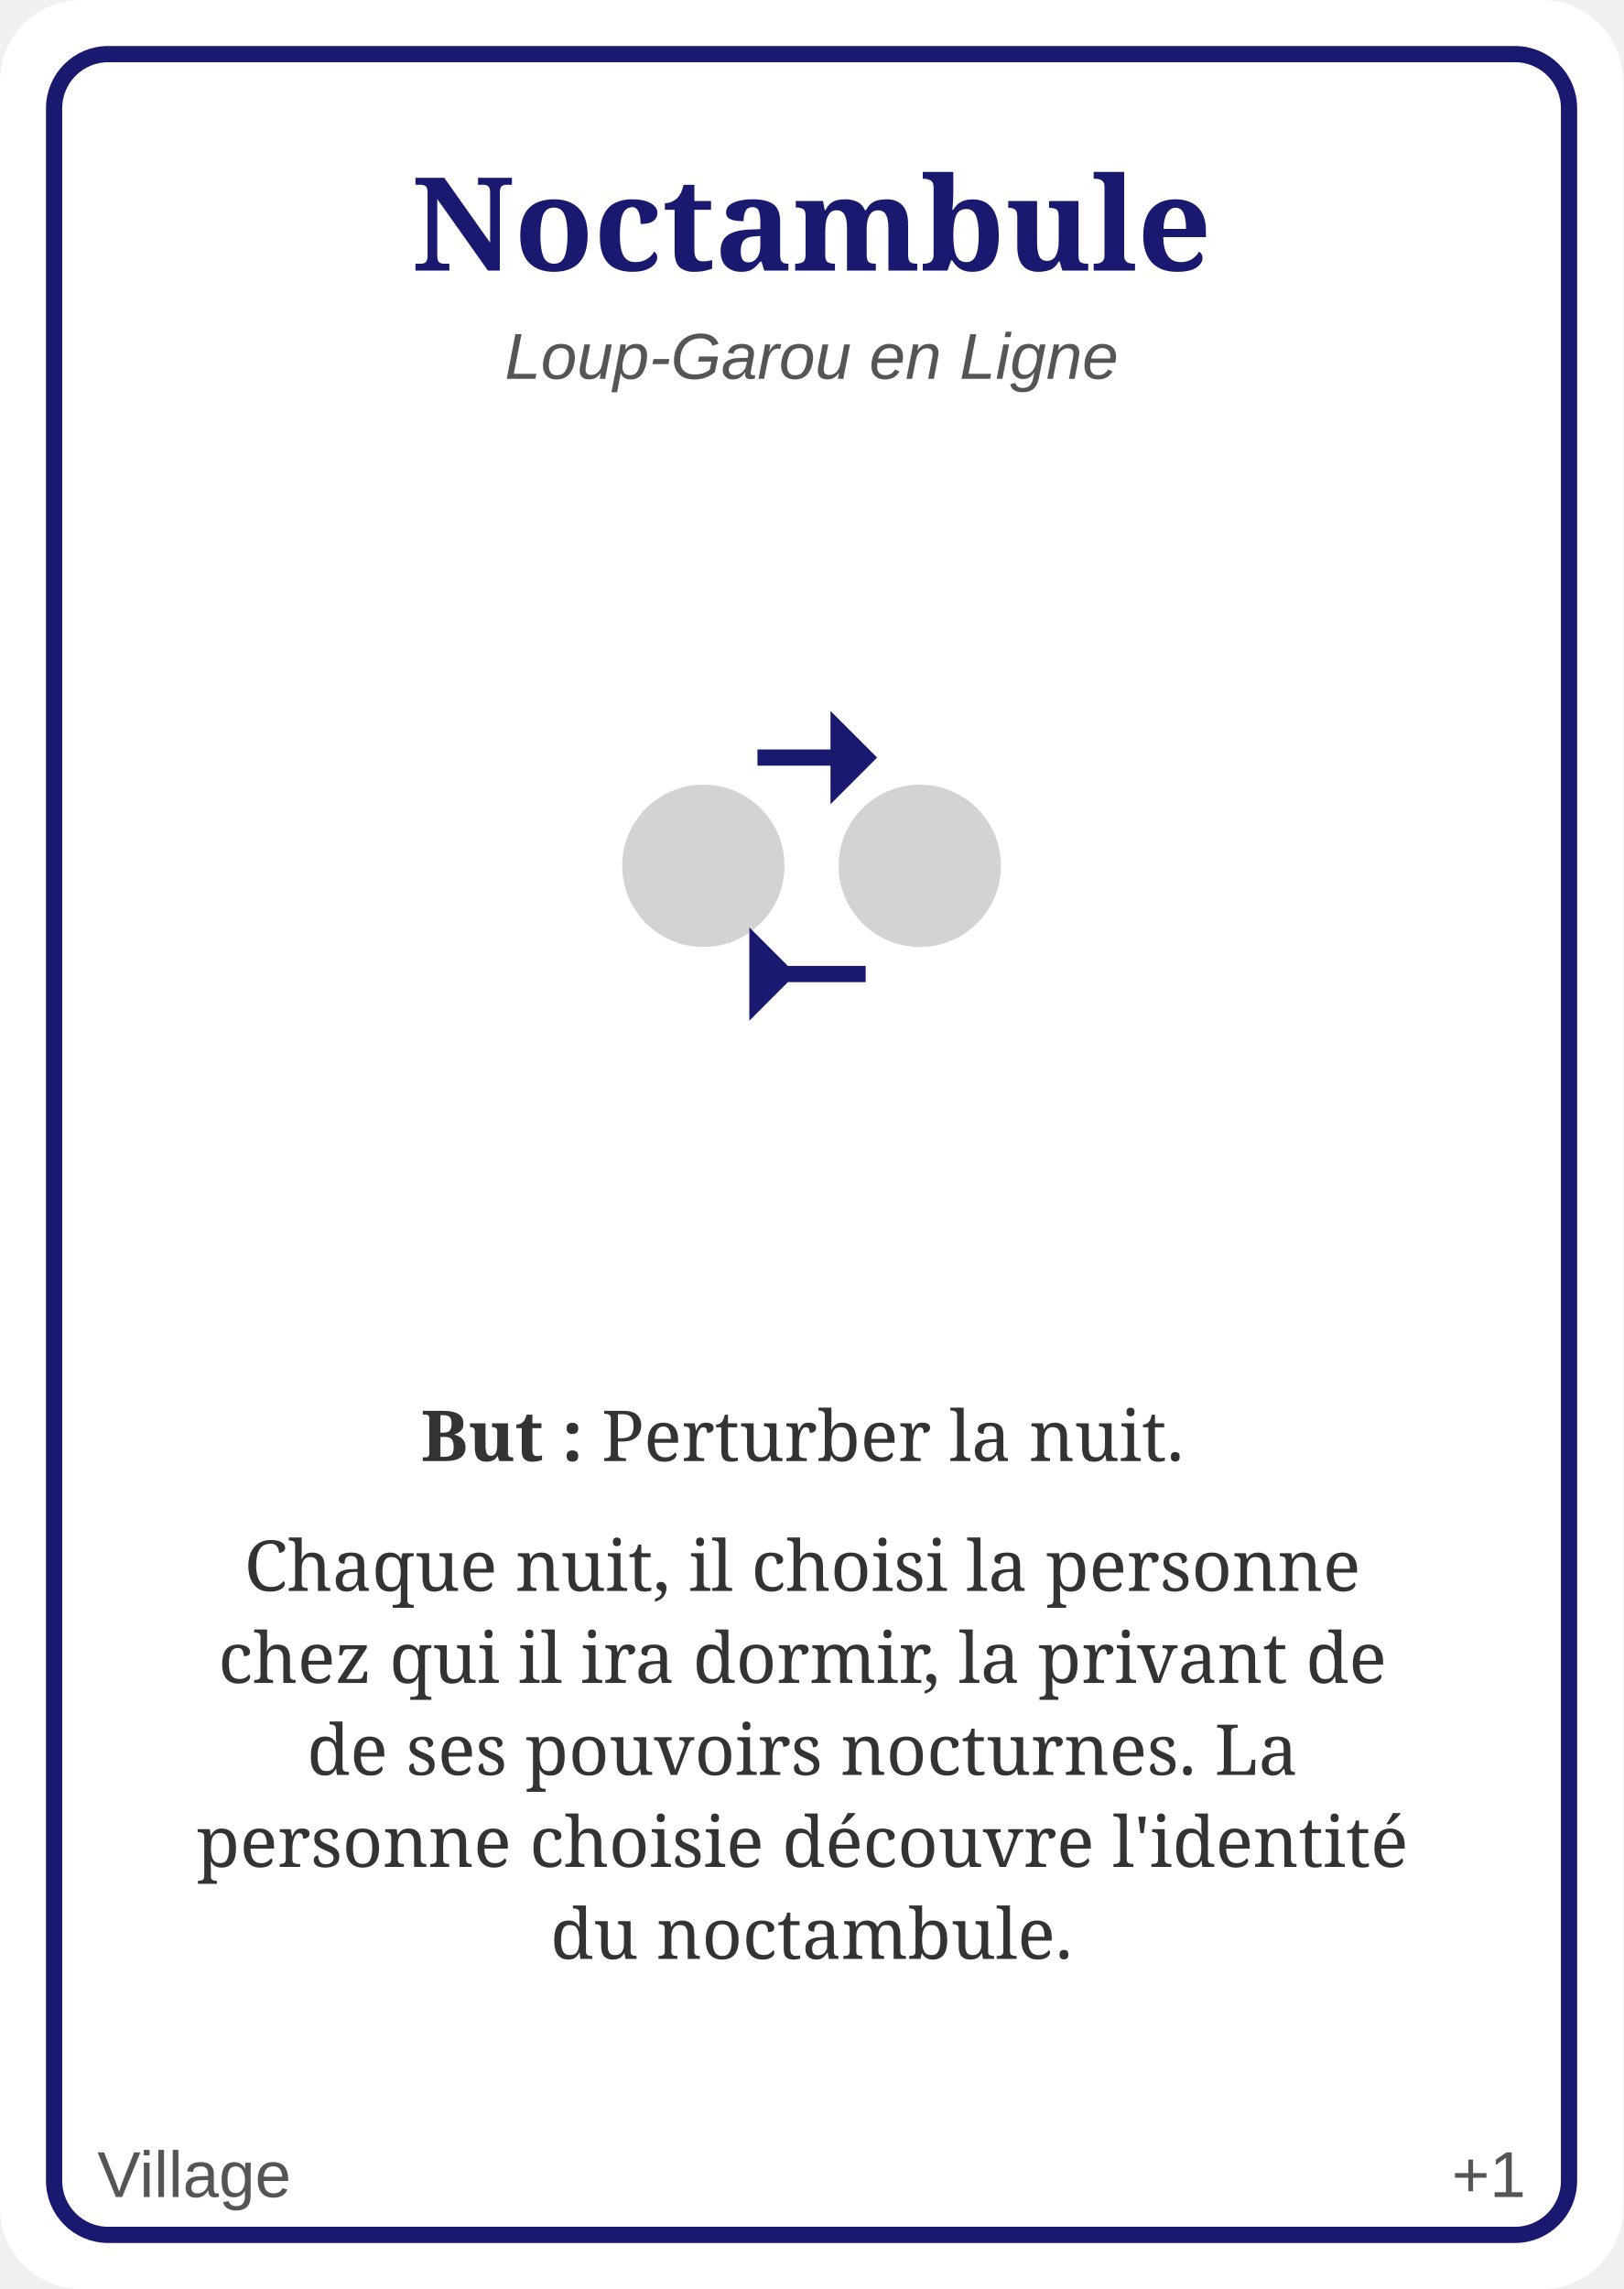
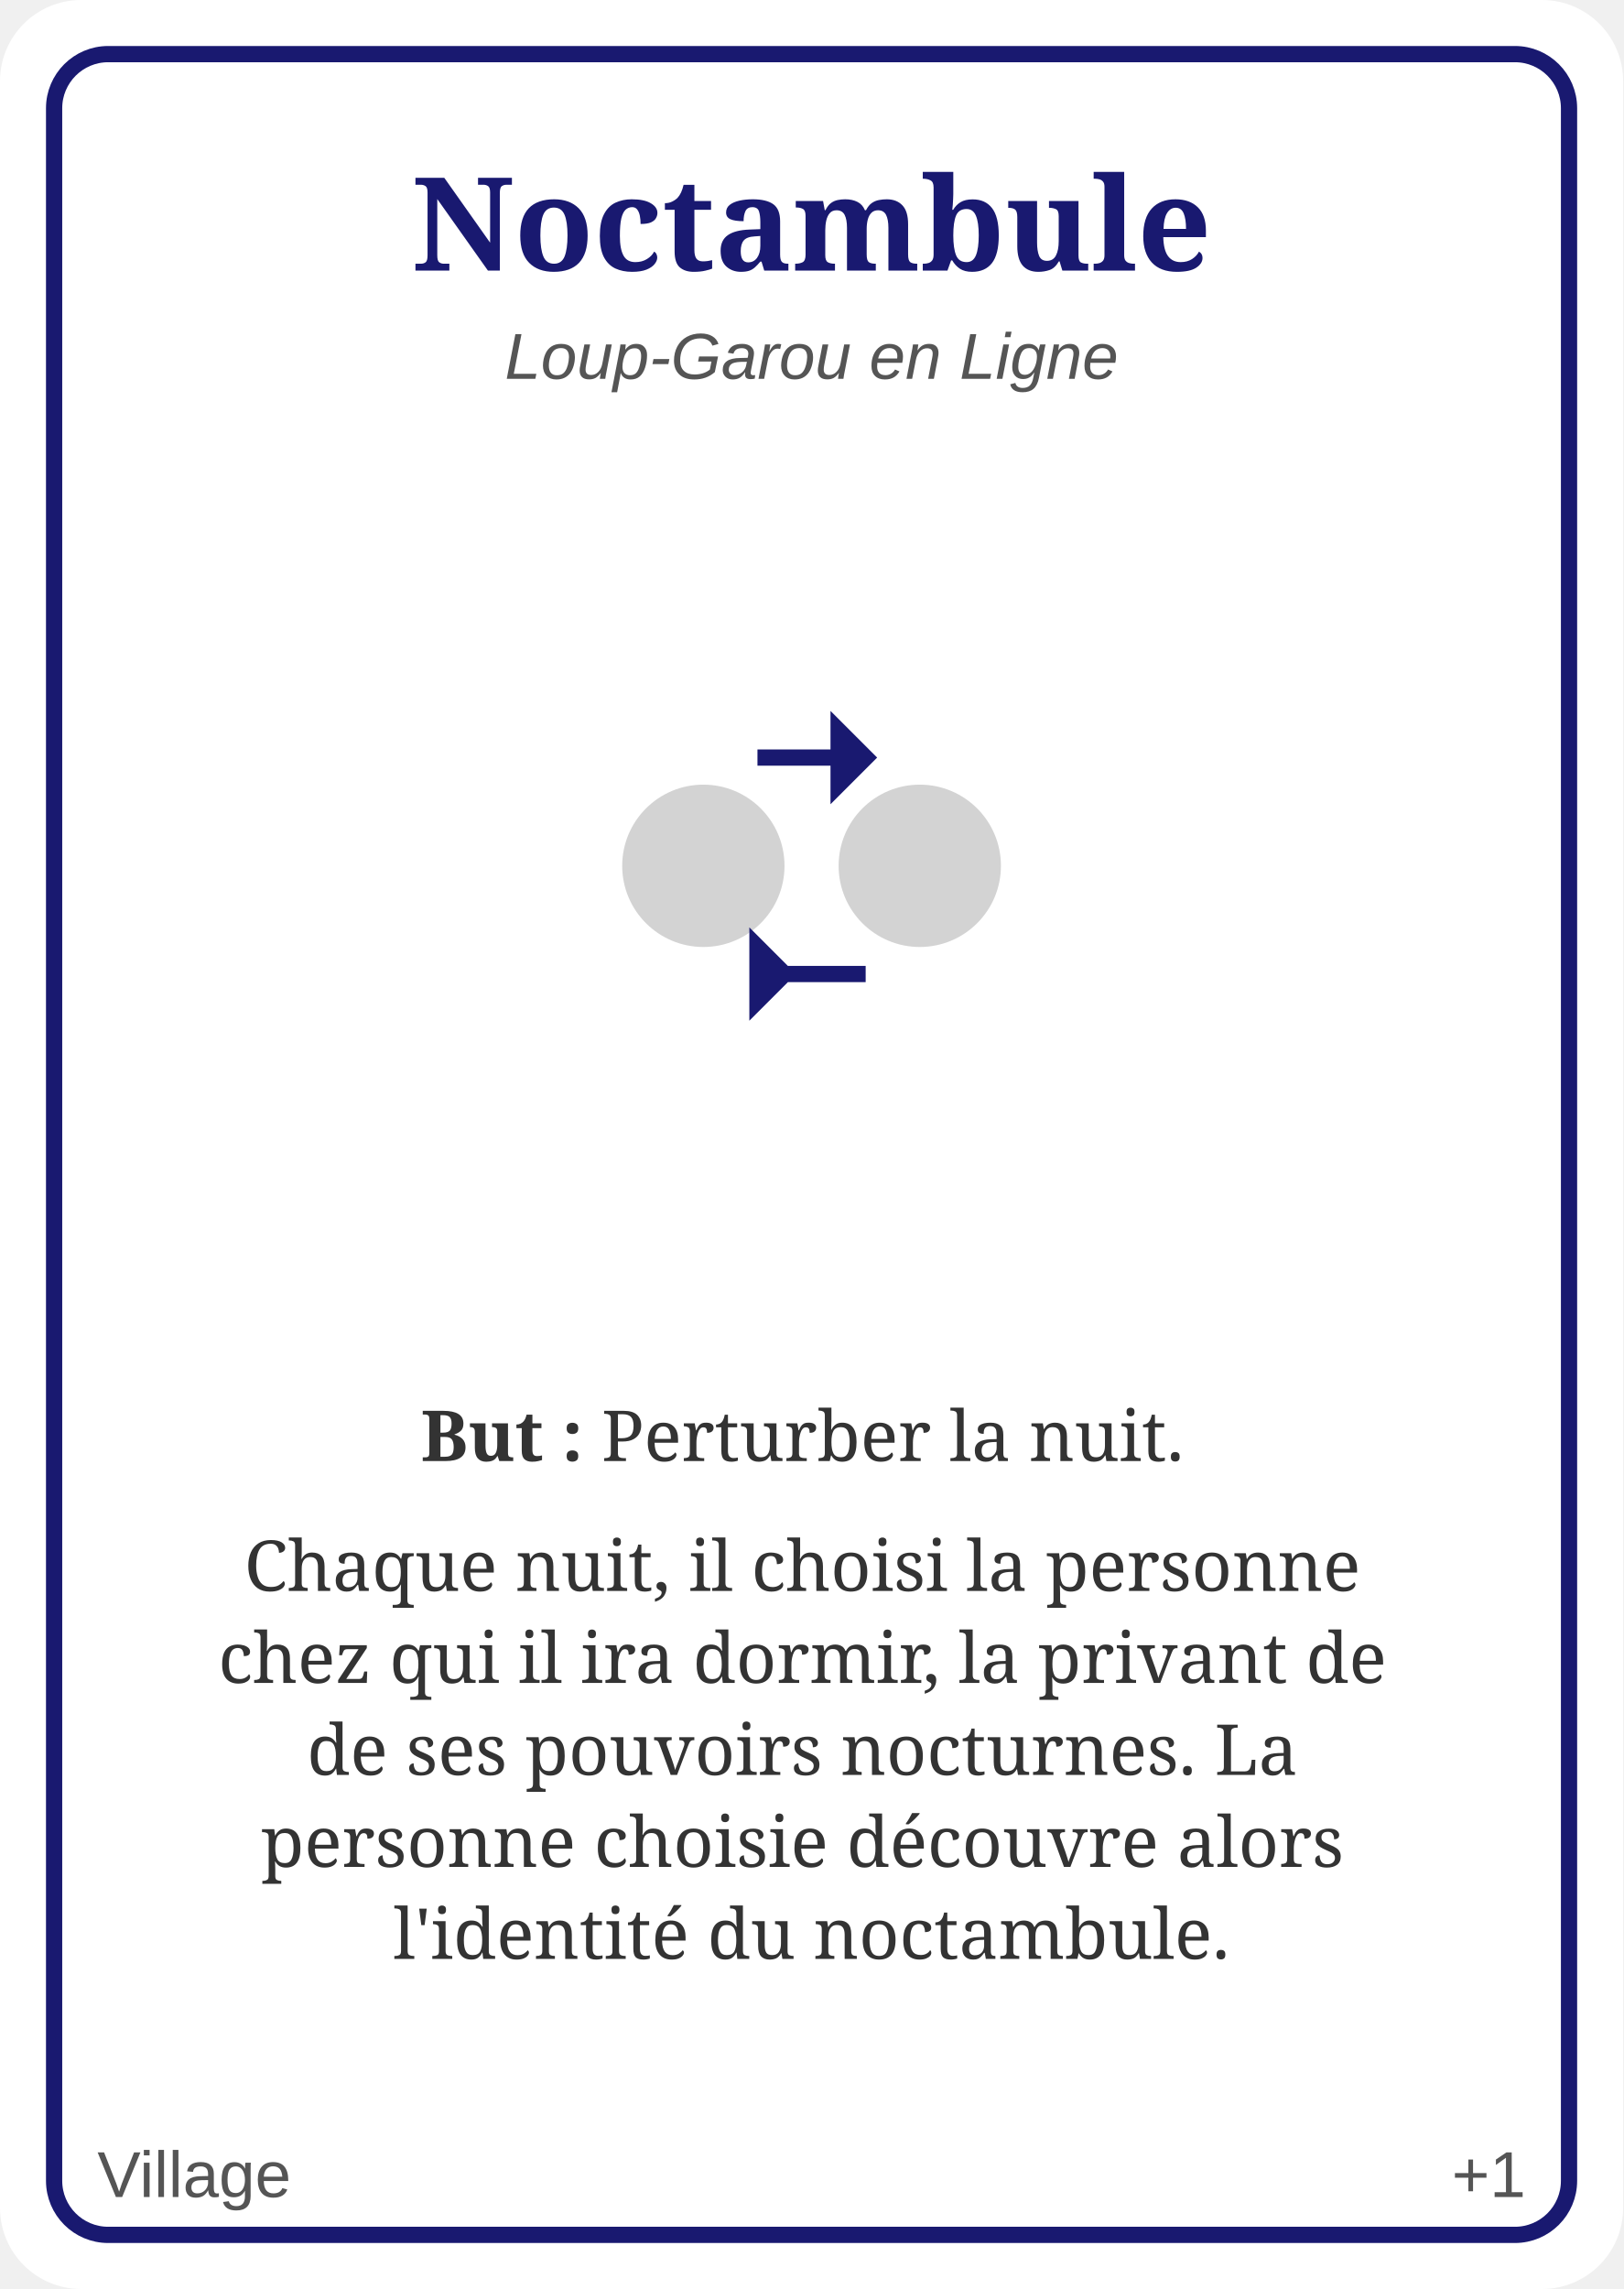
<svg xmlns="http://www.w3.org/2000/svg" width="300" height="423" viewBox="0 0 300 423">
  <rect x="0" y="0" width="300" height="423" fill="#ffffff" rx="15" ry="15" />
  <rect x="10" y="10" width="280" height="403" fill="none" stroke="#191970" stroke-width="3" rx="10" ry="10" />
  <text x="150" y="50" font-family="Georgia, serif" font-size="24" font-weight="bold" fill="#191970" text-anchor="middle" id="role">Noctambule</text>
  <text x="150" y="70" font-family="Arial, sans-serif" font-size="12" font-style="italic" fill="#555" text-anchor="middle" id="origine">Loup-Garou en Ligne</text>
  <g transform="translate(100, 110)">
    <circle cx="30" cy="50" r="15" fill="#D3D3D3" />
    <circle cx="70" cy="50" r="15" fill="#D3D3D3" />
    <path d="M40 70 L60 70 M40 75 L45 70 L40 65 Z" stroke="#191970" stroke-width="3" fill="none" />
    <path d="M60 30 L40 30 M55 35 L60 30 L55 25 Z" stroke="#191970" stroke-width="3" fill="none" />
  </g>
  <text x="150" y="270" font-family="Georgia, serif" font-size="13" fill="#333" text-anchor="middle" id="descText">
    <tspan x="150" dy="0" font-weight="bold">But : <tspan font-weight="normal">Perturber la nuit.</tspan>
    </tspan>
    <tspan x="150" dy="24">Chaque nuit, il choisi la personne</tspan>
    <tspan x="150" dy="17">chez qui il ira dormir, la privant de</tspan>
    <tspan x="150" dy="17">de ses pouvoirs nocturnes. La</tspan>
-     <tspan x="150" dy="17">personne choisie découvre l'identité</tspan>
-     <tspan x="150" dy="17">du noctambule.</tspan>
+     <tspan x="150" dy="17">personne choisie découvre alors</tspan>
+     <tspan x="150" dy="17">l'identité du noctambule.</tspan>
  </text>
  <text id="campTypique" x="18" y="406" font-family="Arial, sans-serif" font-size="12" fill="#555" text-anchor="start">Village</text>
  <text id="balance" x="282" y="406" font-family="Arial, sans-serif" font-size="12" fill="#555" text-anchor="end">+1</text>
</svg>
